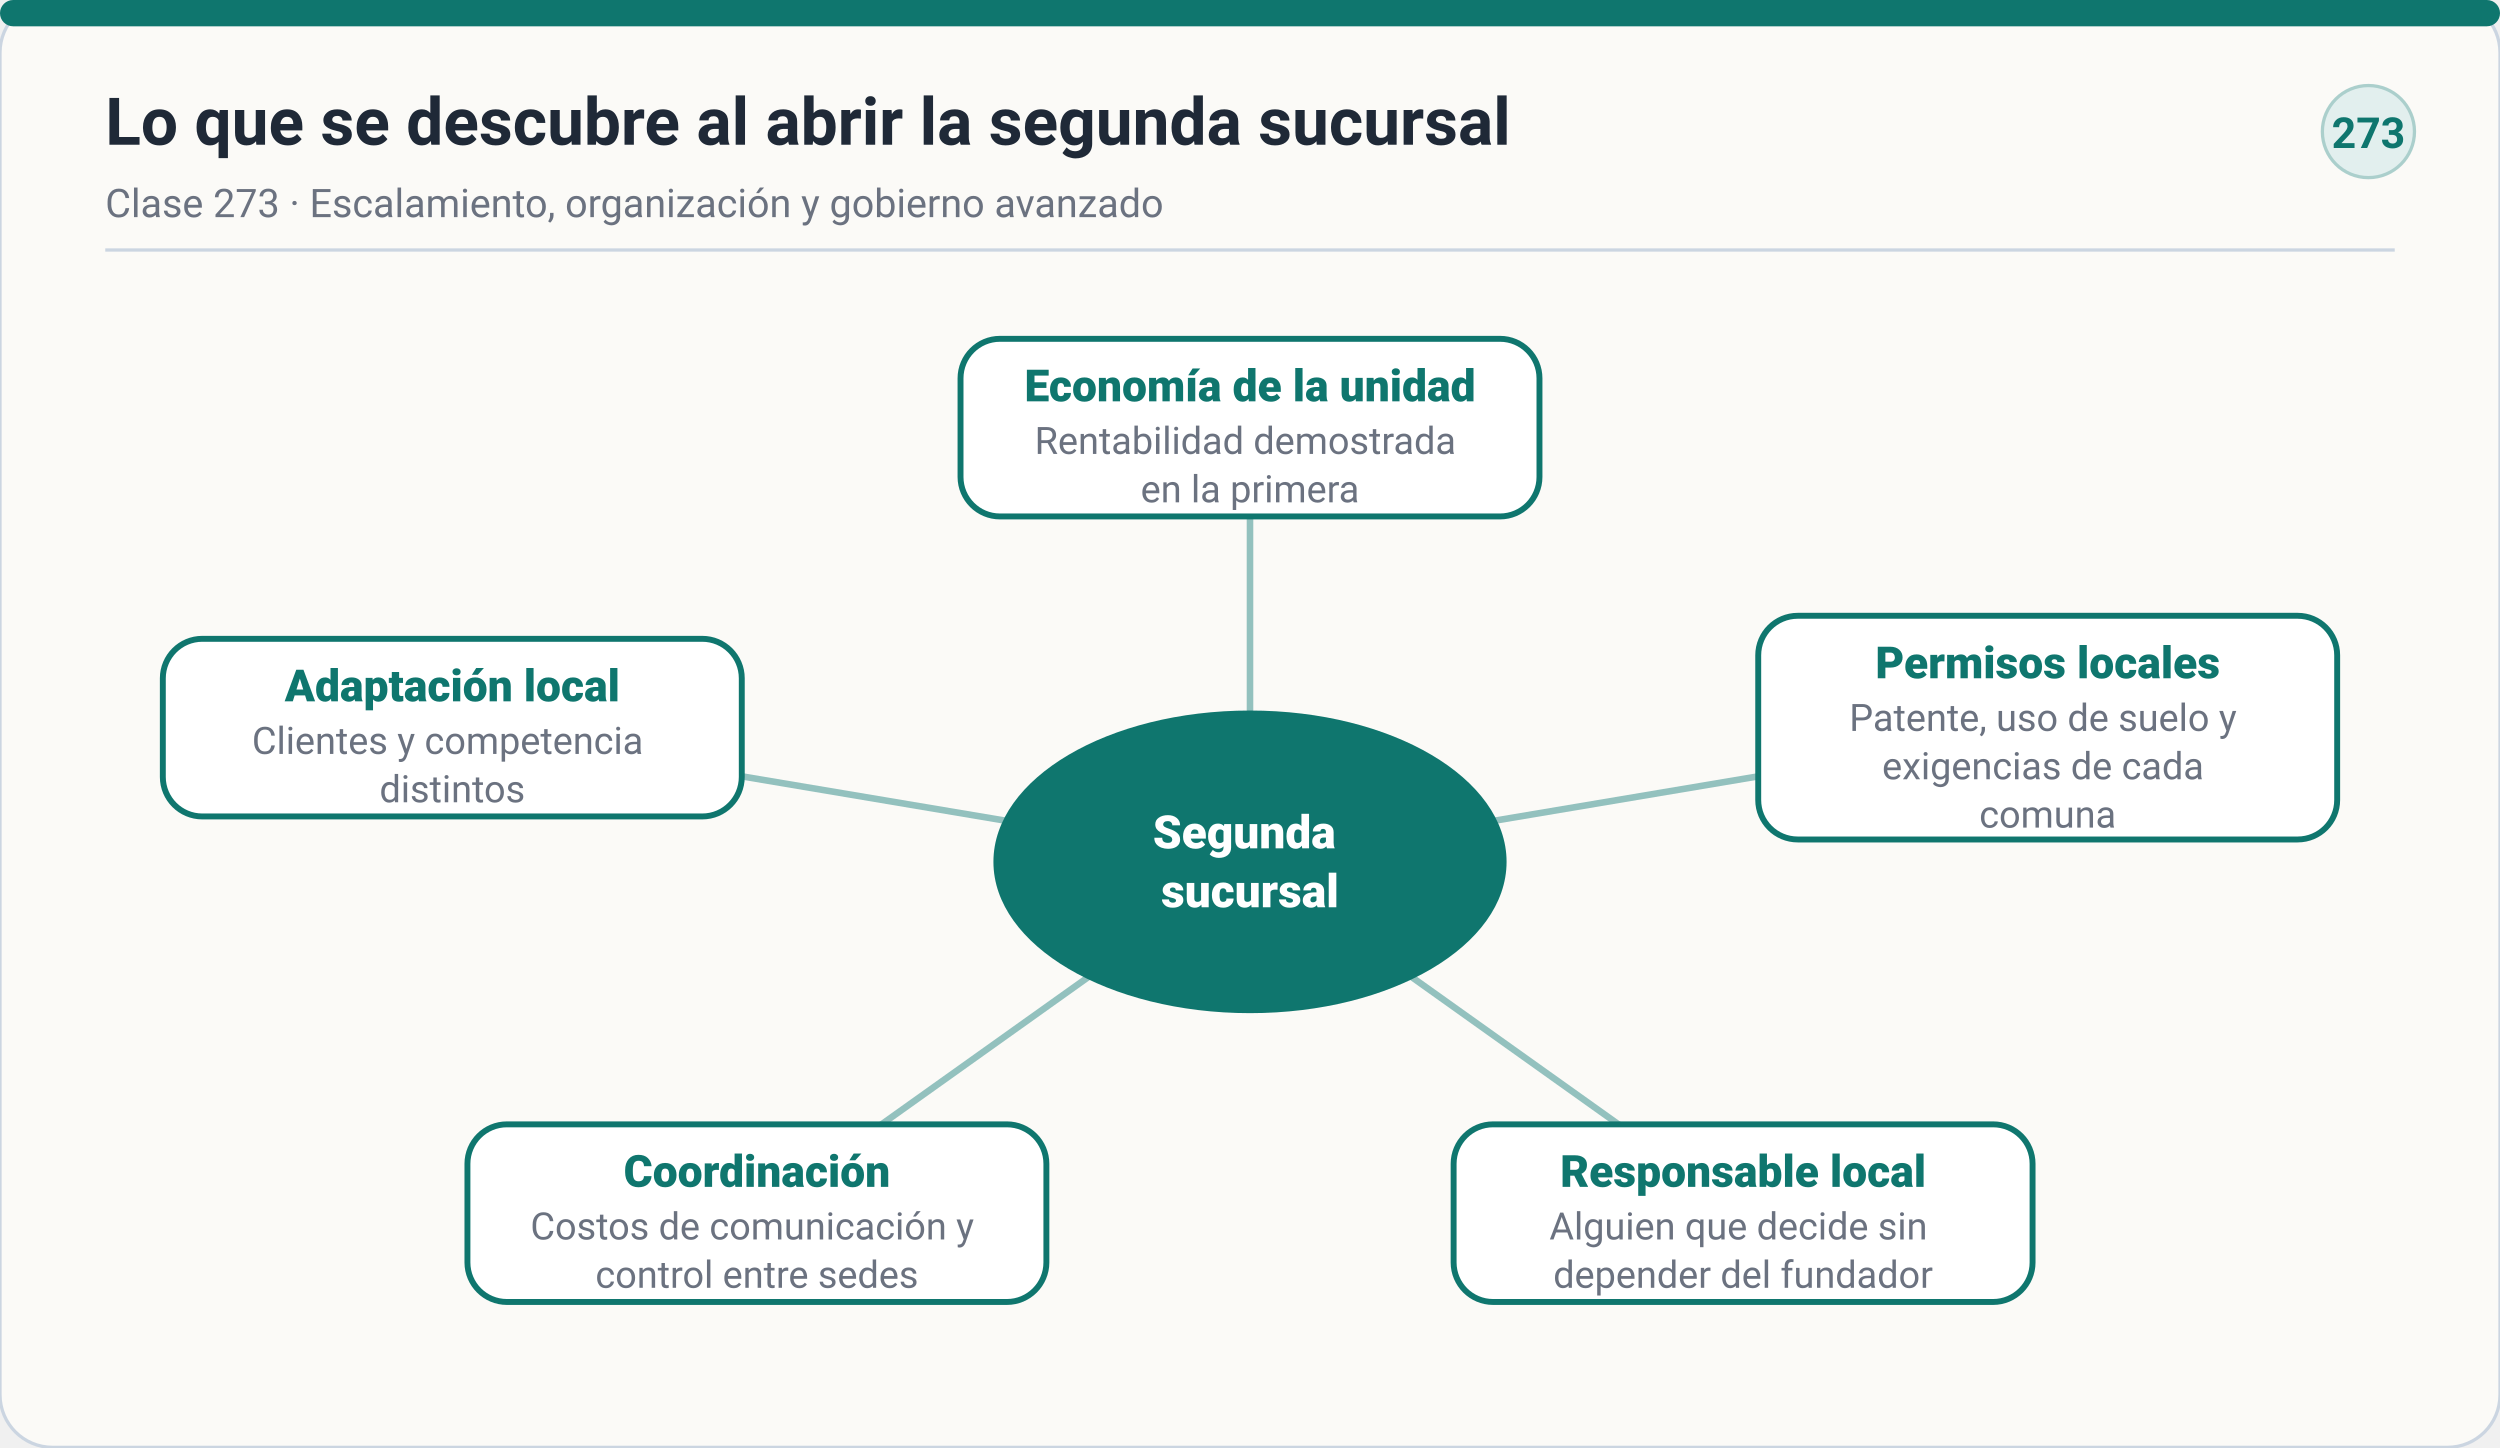
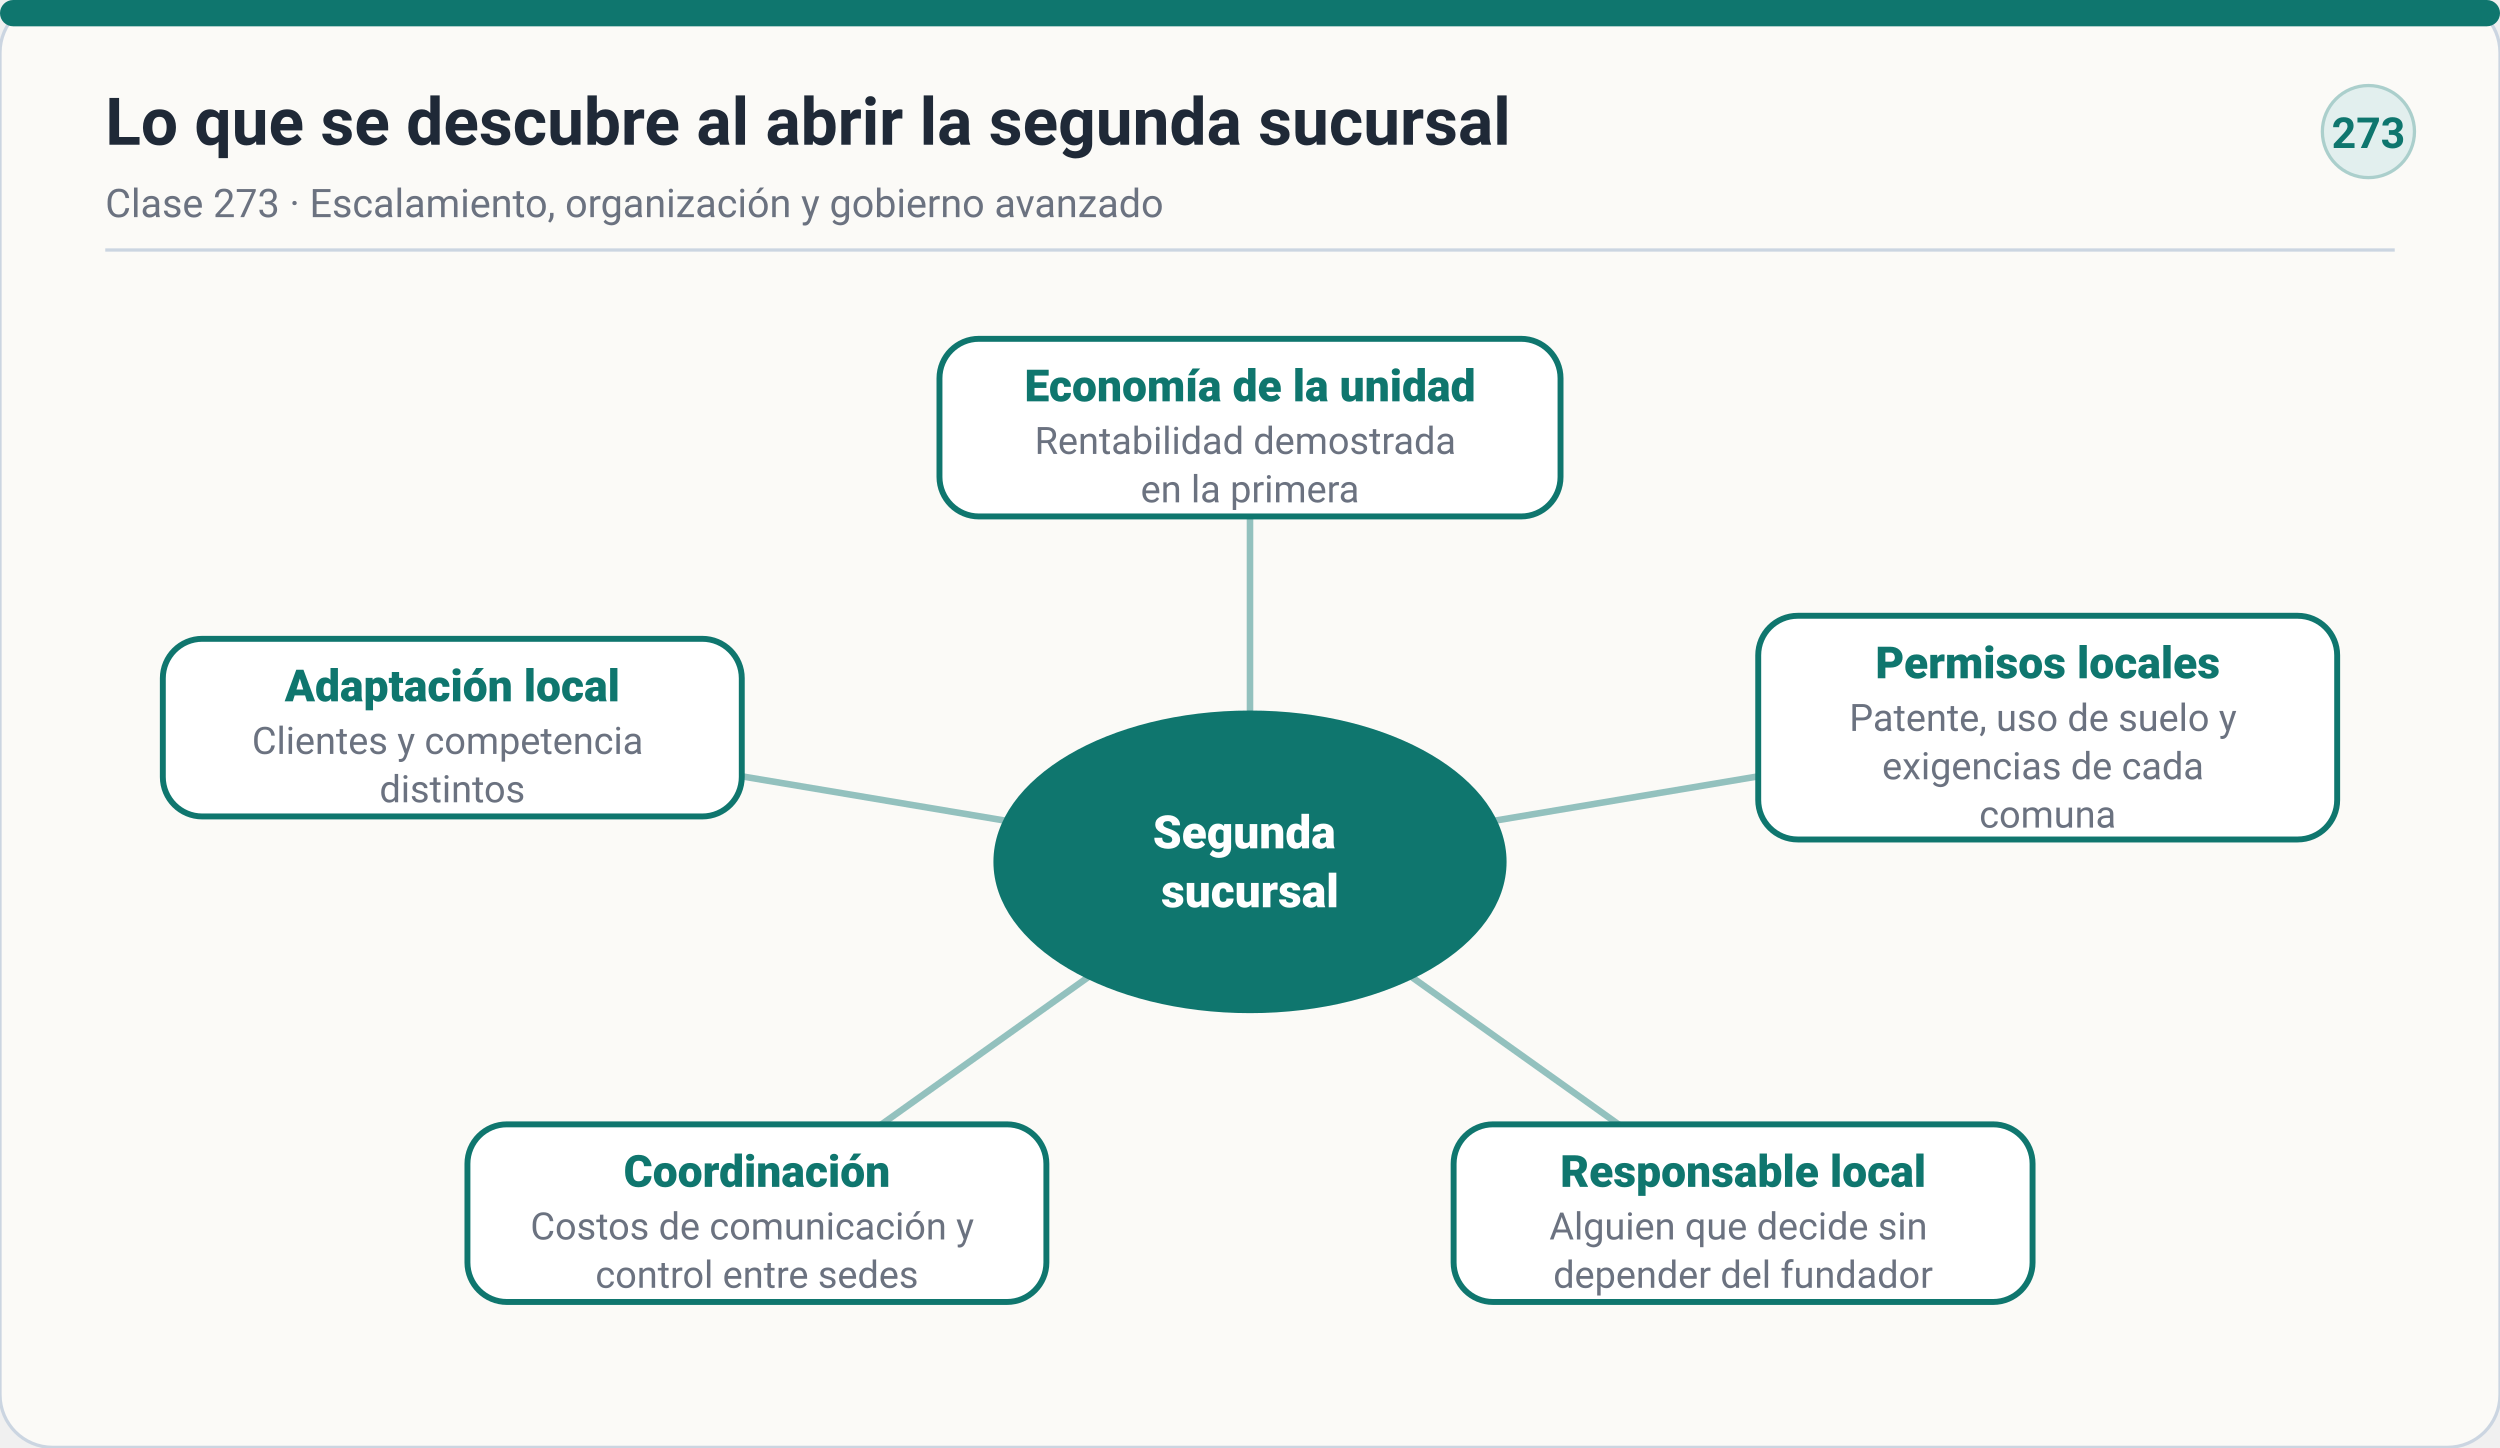
<svg xmlns="http://www.w3.org/2000/svg" viewBox="0 0 760 440" width="760" height="440" role="img" aria-labelledby="t d" font-family="system-ui, -apple-system, 'Segoe UI', Roboto, Arial, sans-serif">
  <defs>
    <marker id="fl" viewBox="0 0 10 10" refX="9" refY="5" markerWidth="7" markerHeight="7" orient="auto-start-reverse">
      <path d="M0,0 L10,5 L0,10 z" fill="#6B7280" />
    </marker>
    <marker id="fa" viewBox="0 0 10 10" refX="9" refY="5" markerWidth="7" markerHeight="7" orient="auto-start-reverse">
      <path d="M0,0 L10,5 L0,10 z" fill="#0F766E" />
    </marker>
  </defs>
  <rect width="760" height="440" rx="16" fill="#FBFAF7" stroke="#CBD5E1" />
  <rect x="0" y="0" width="760" height="8" rx="4" fill="#0F766E" />
  <text x="32.0" y="44.0" font-size="20" text-anchor="start" fill="#1F2937" font-weight="700">
    <tspan x="32.0" dy="0.0">Lo que se descubre al abrir la segunda sucursal</tspan>
  </text>
  <text x="32.0" y="66.0" font-size="12" text-anchor="start" fill="#6B7280" font-weight="400">
    <tspan x="32.0" dy="0.0">Clase 273 · Escalamiento, organización y gobierno avanzado</tspan>
  </text>
  <line x1="32" y1="76" x2="728" y2="76" stroke="#CBD5E1" />
  <line x1="380.0" y1="262.0" x2="380.0" y2="130.0" stroke="#93C1BE" stroke-width="2" />
  <line x1="380.0" y1="262.0" x2="622.5" y2="221.2" stroke="#93C1BE" stroke-width="2" />
  <line x1="380.0" y1="262.0" x2="529.9" y2="368.8" stroke="#93C1BE" stroke-width="2" />
  <line x1="380.0" y1="262.0" x2="230.1" y2="368.8" stroke="#93C1BE" stroke-width="2" />
  <line x1="380.0" y1="262.0" x2="137.5" y2="221.2" stroke="#93C1BE" stroke-width="2" />
  <ellipse cx="380" cy="262" rx="78" ry="46" fill="#0F766E" />
  <text x="380.0" y="257.9" font-size="14" text-anchor="middle" fill="#FFFFFF" font-weight="800">
    <tspan x="380.0" dy="0.0">Segunda</tspan>
    <tspan x="380.0" dy="17.9">sucursal</tspan>
  </text>
-   <rect x="292.0" y="103.0" width="176.0" height="54.0" rx="12" fill="#FFFFFF" stroke="#0F766E" stroke-width="1.8" />
+   <rect x="285.6" y="103.0" width="188.8" height="54.0" rx="12" fill="#FFFFFF" stroke="#0F766E" stroke-width="1.8" />
  <text x="380.0" y="122.0" font-size="13.5" text-anchor="middle" fill="#0F766E" font-weight="800">
    <tspan x="380.0" dy="0.0">Economía de la unidad</tspan>
  </text>
  <text x="380.0" y="138.0" font-size="11.5" text-anchor="middle" fill="#6B7280" font-weight="400">
    <tspan x="380.0" dy="0.0">Rentabilidad demostrada</tspan>
    <tspan x="380.0" dy="14.7">en la primera</tspan>
  </text>
  <rect x="534.5" y="187.2" width="176.0" height="68.0" rx="12" fill="#FFFFFF" stroke="#0F766E" stroke-width="1.8" />
  <text x="622.5" y="206.2" font-size="13.5" text-anchor="middle" fill="#0F766E" font-weight="800">
    <tspan x="622.5" dy="0.0">Permisos locales</tspan>
  </text>
  <text x="622.5" y="222.2" font-size="11.5" text-anchor="middle" fill="#6B7280" font-weight="400">
    <tspan x="622.5" dy="0.0">Patente, uso de suelo y</tspan>
    <tspan x="622.5" dy="14.7">exigencias de cada</tspan>
    <tspan x="622.5" dy="14.7">comuna</tspan>
  </text>
  <rect x="441.9" y="341.8" width="176.0" height="54.0" rx="12" fill="#FFFFFF" stroke="#0F766E" stroke-width="1.8" />
  <text x="529.9" y="360.8" font-size="13.5" text-anchor="middle" fill="#0F766E" font-weight="800">
    <tspan x="529.9" dy="0.0">Responsable local</tspan>
  </text>
  <text x="529.9" y="376.8" font-size="11.5" text-anchor="middle" fill="#6B7280" font-weight="400">
    <tspan x="529.9" dy="0.0">Alguien que decide sin</tspan>
    <tspan x="529.9" dy="14.7">depender del fundador</tspan>
  </text>
  <rect x="142.1" y="341.8" width="176.0" height="54.0" rx="12" fill="#FFFFFF" stroke="#0F766E" stroke-width="1.8" />
  <text x="230.1" y="360.8" font-size="13.5" text-anchor="middle" fill="#0F766E" font-weight="800">
    <tspan x="230.1" dy="0.0">Coordinación</tspan>
  </text>
  <text x="230.1" y="376.8" font-size="11.5" text-anchor="middle" fill="#6B7280" font-weight="400">
    <tspan x="230.1" dy="0.0">Costos de comunicación y</tspan>
    <tspan x="230.1" dy="14.7">control entre sedes</tspan>
  </text>
  <rect x="49.5" y="194.2" width="176.0" height="54.0" rx="12" fill="#FFFFFF" stroke="#0F766E" stroke-width="1.8" />
  <text x="137.5" y="213.2" font-size="13.5" text-anchor="middle" fill="#0F766E" font-weight="800">
    <tspan x="137.5" dy="0.0">Adaptación local</tspan>
  </text>
  <text x="137.5" y="229.2" font-size="11.5" text-anchor="middle" fill="#6B7280" font-weight="400">
    <tspan x="137.5" dy="0.0">Clientes y competencia</tspan>
    <tspan x="137.5" dy="14.7">distintos</tspan>
  </text>
  <circle cx="720" cy="40" r="14" fill="#E2EFEE" stroke="#ABCFCC" />
  <text x="720" y="45" font-size="13" text-anchor="middle" fill="#0F766E" font-weight="700">273</text>
</svg>
